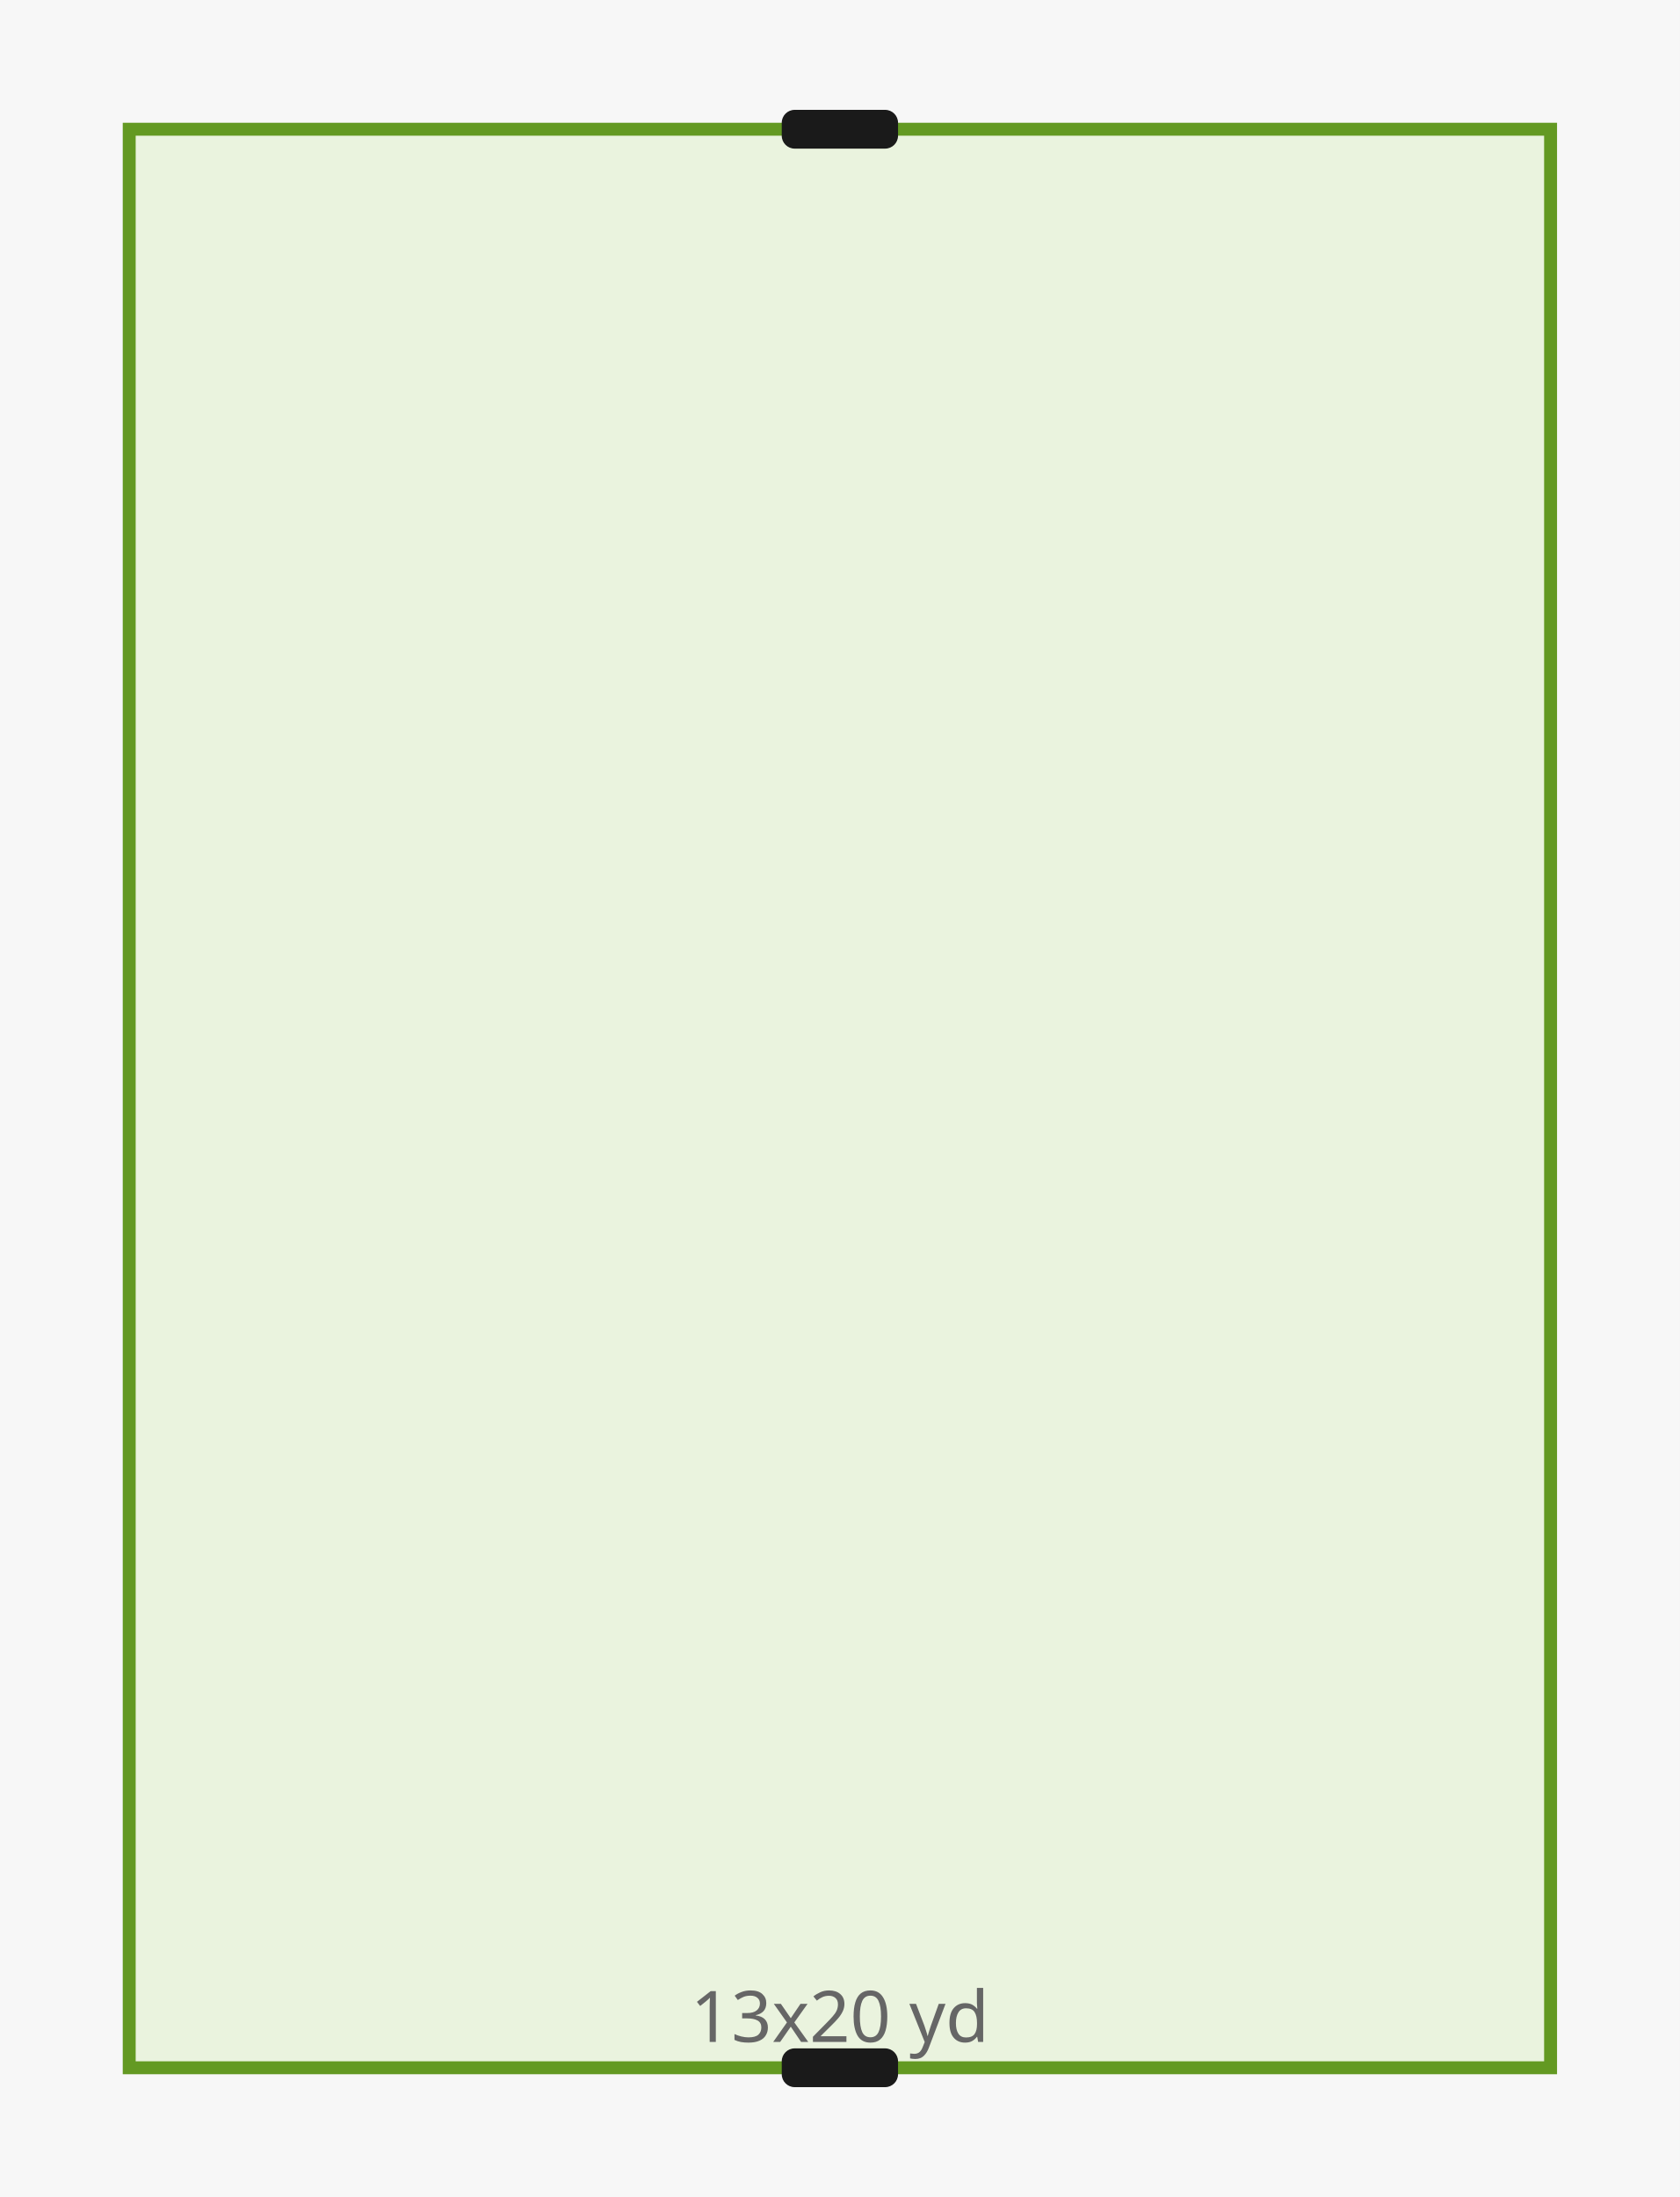
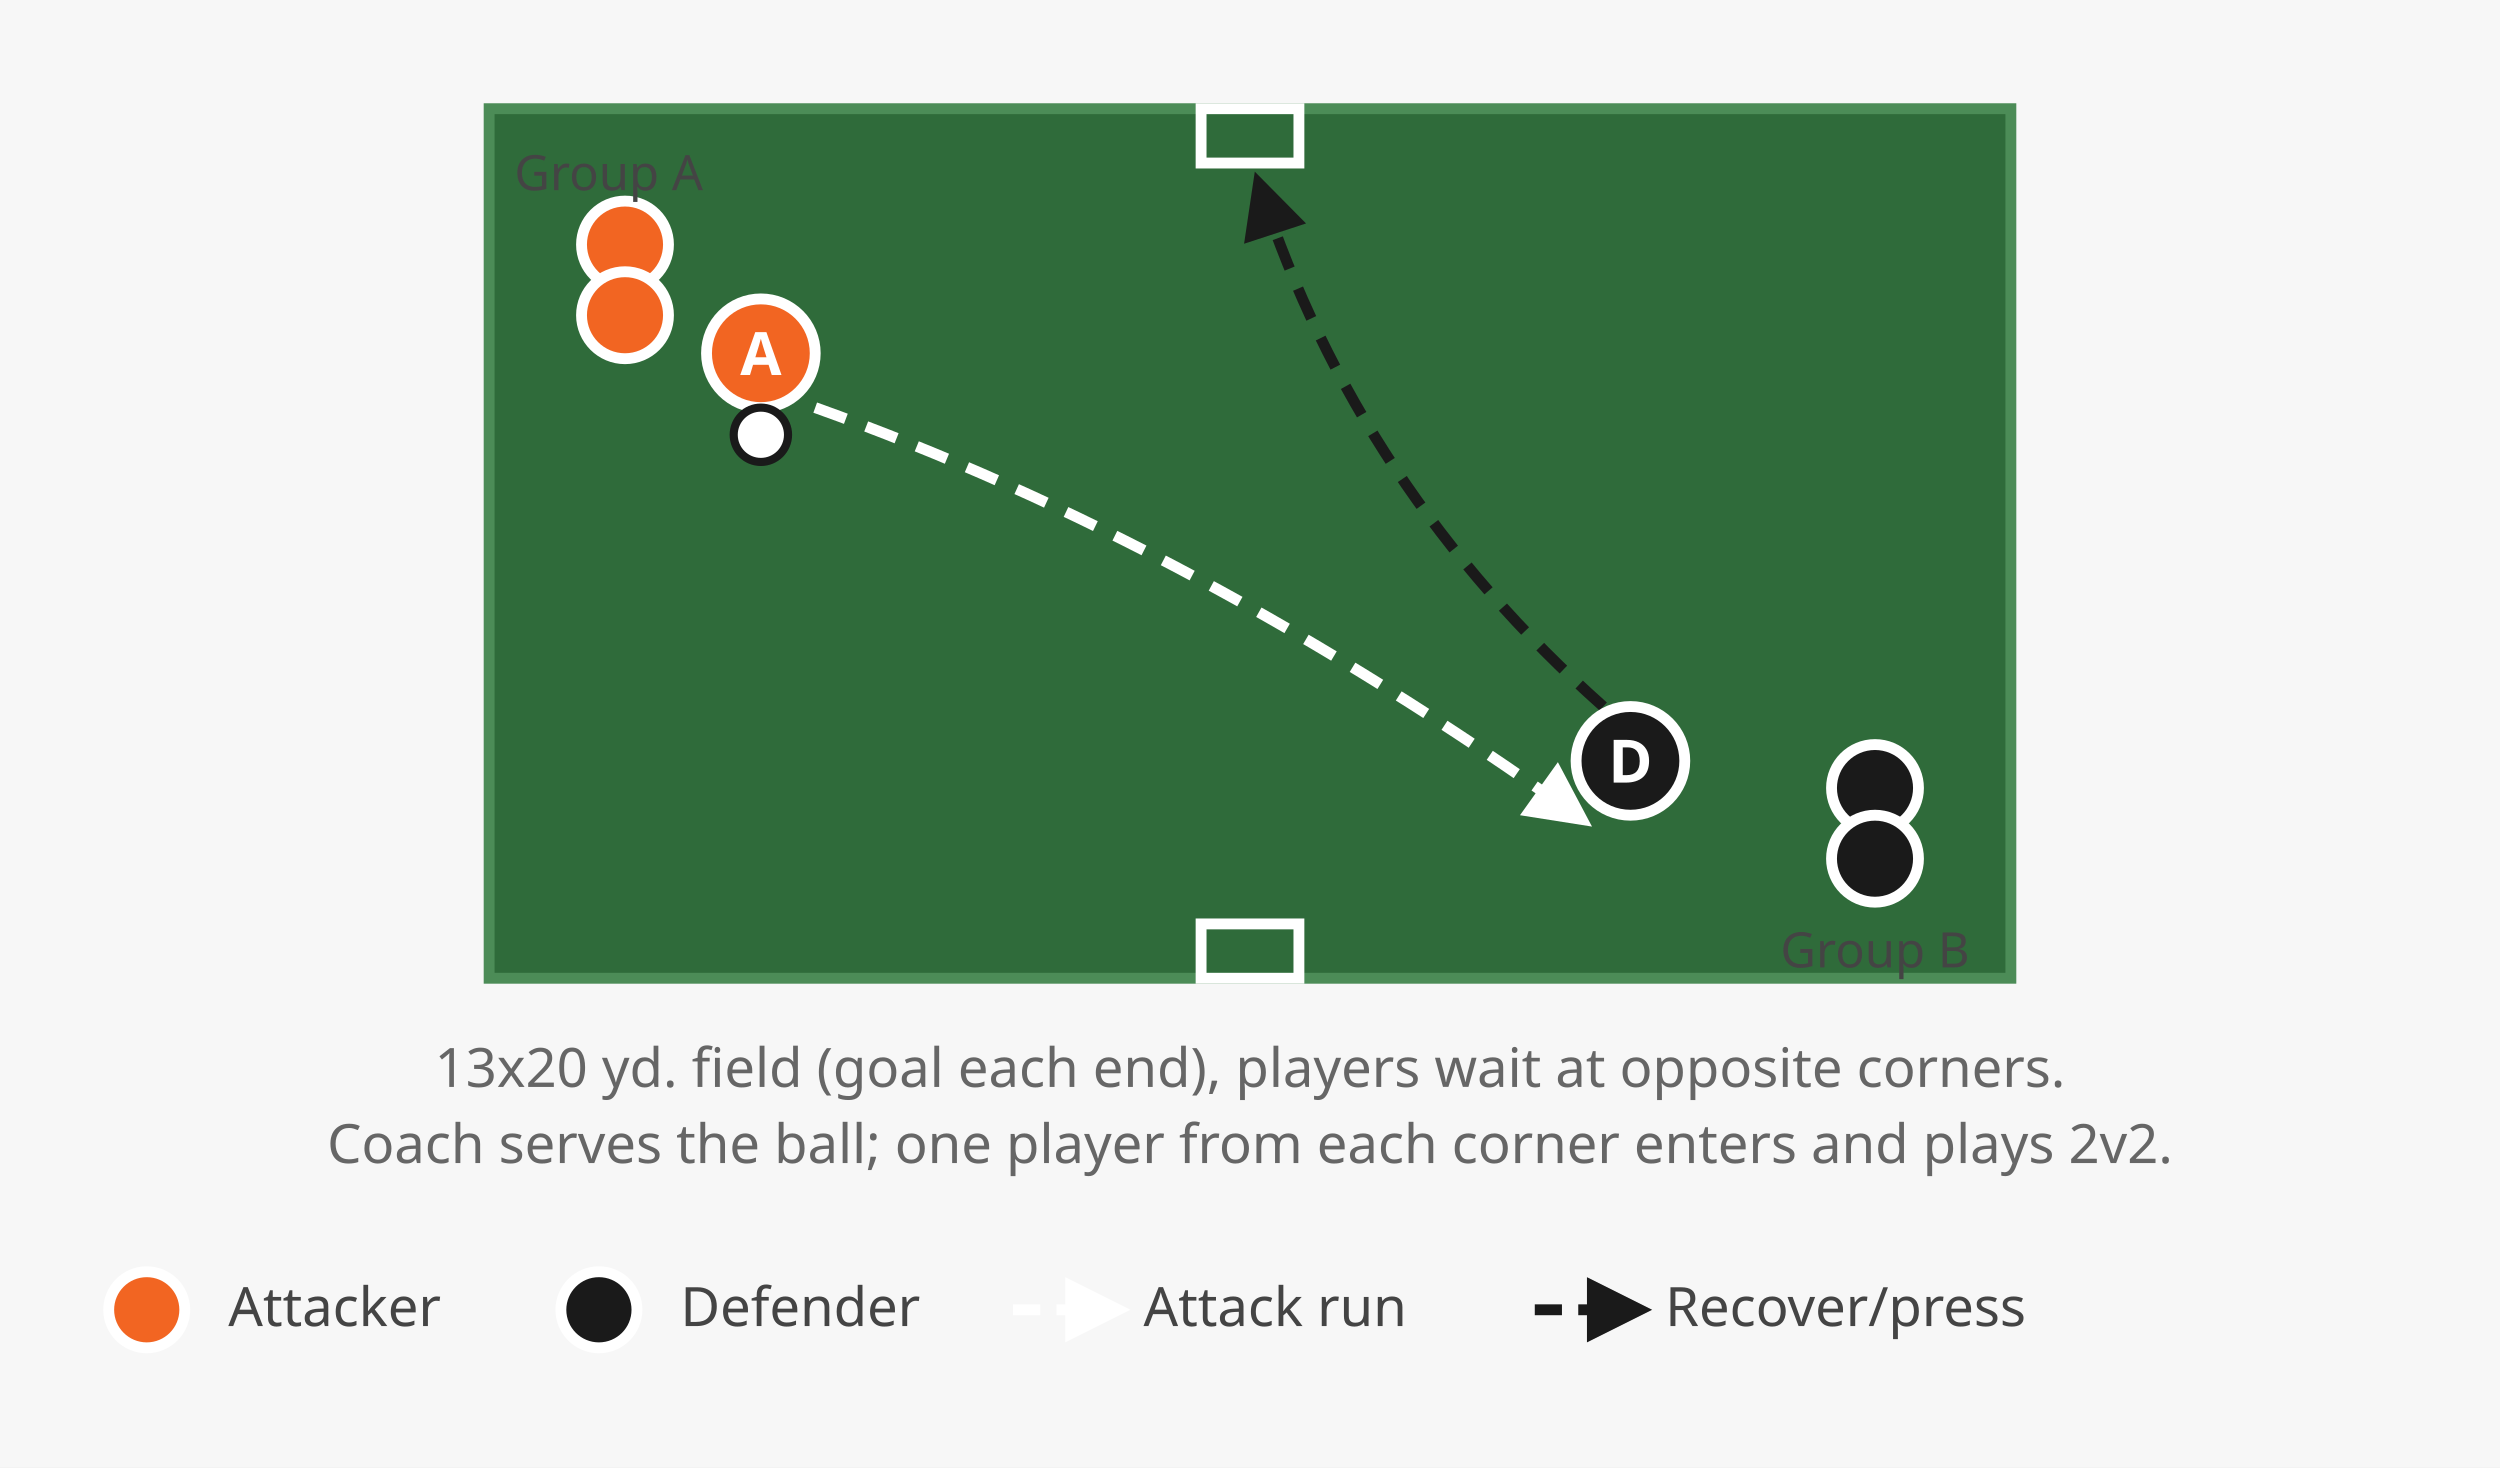
- <svg xmlns="http://www.w3.org/2000/svg" viewBox="0 0 260 340" role="img">
-   <rect width="260" height="340" fill="#F7F7F7" />
-   <rect x="20" y="20" width="220" height="300" fill="#EAF3DE" stroke="#639922" stroke-width="2" />
-   <rect x="121" y="17" width="18" height="6" rx="2" fill="#1A1A1A" />
-   <rect x="121" y="317" width="18" height="6" rx="2" fill="#1A1A1A" />
-   <text x="130.0" y="316" text-anchor="middle" font-size="11" fill="#666" font-family="sans-serif">13x20 yd</text>
+ <svg xmlns="http://www.w3.org/2000/svg" viewBox="0 0 460 270" role="img">
+   <rect width="460" height="270" fill="#F7F7F7" />
+   <defs>
+     <marker id="darr" viewBox="0 0 10 10" refX="7" refY="5" markerWidth="6" markerHeight="6" orient="auto">
+       <path d="M0,0 L10,5 L0,10 Z" fill="#1A1A1A" />
+     </marker>
+     <marker id="darrw" viewBox="0 0 10 10" refX="7" refY="5" markerWidth="6" markerHeight="6" orient="auto">
+       <path d="M0,0 L10,5 L0,10 Z" fill="#FFFFFF" />
+     </marker>
+     <marker id="sarr" viewBox="0 0 10 10" refX="7" refY="5" markerWidth="6" markerHeight="6" orient="auto">
+       <path d="M0,0 L10,5 L0,10 Z" fill="#F26522" />
+     </marker>
+   </defs>
+   <rect x="90" y="20" width="280" height="160" fill="#2F6B3A" stroke="#4C8C57" stroke-width="2" />
+   <rect x="221" y="20" width="18" height="10" fill="none" stroke="#FFFFFF" stroke-width="2" />
+   <rect x="221" y="170" width="18" height="10" fill="none" stroke="#FFFFFF" stroke-width="2" />
+   <circle cx="115" cy="45" r="8" fill="#F26522" stroke="#FFFFFF" stroke-width="2" />
+   <text x="115" y="49" text-anchor="middle" font-size="11" font-weight="700" fill="#FFFFFF" font-family="sans-serif" />
+   <circle cx="115" cy="58" r="8" fill="#F26522" stroke="#FFFFFF" stroke-width="2" />
+   <text x="115" y="62" text-anchor="middle" font-size="11" font-weight="700" fill="#FFFFFF" font-family="sans-serif" />
+   <circle cx="345" cy="145" r="8" fill="#1A1A1A" stroke="#FFFFFF" stroke-width="2" />
+   <text x="345" y="149" text-anchor="middle" font-size="11" font-weight="700" fill="#FFFFFF" font-family="sans-serif" />
+   <circle cx="345" cy="158" r="8" fill="#1A1A1A" stroke="#FFFFFF" stroke-width="2" />
+   <text x="345" y="162" text-anchor="middle" font-size="11" font-weight="700" fill="#FFFFFF" font-family="sans-serif" />
+   <text x="112" y="35" text-anchor="middle" font-size="9" fill="#444" font-family="sans-serif">Group A</text>
+   <text x="345" y="178" text-anchor="middle" font-size="9" fill="#444" font-family="sans-serif">Group B</text>
+   <path d="M150,75 Q220,100 290,150" fill="none" stroke="#FFFFFF" stroke-width="2" stroke-dasharray="6 4" marker-end="url(#darrw)" />
+   <path d="M295,130 Q250,90 232,35" fill="none" stroke="#1A1A1A" stroke-width="2" stroke-dasharray="6 4" marker-end="url(#darr)" />
+   <circle cx="140" cy="65" r="10" fill="#F26522" stroke="#FFFFFF" stroke-width="2" />
+   <text x="140" y="69" text-anchor="middle" font-size="11" font-weight="700" fill="#FFFFFF" font-family="sans-serif">A</text>
+   <circle cx="300" cy="140" r="10" fill="#1A1A1A" stroke="#FFFFFF" stroke-width="2" />
+   <text x="300" y="144" text-anchor="middle" font-size="11" font-weight="700" fill="#FFFFFF" font-family="sans-serif">D</text>
+   <circle cx="140" cy="80" r="5" fill="#FFFFFF" stroke="#1A1A1A" stroke-width="1.5" />
+   <text x="230" y="200" text-anchor="middle" font-size="10" fill="#666" font-family="sans-serif">13x20 yd. field (goal each end), players wait at opposite corners.</text>
+   <text x="230" y="214" text-anchor="middle" font-size="10" fill="#666" font-family="sans-serif">Coach serves the ball; one player from each corner enters and plays 2v2.</text>
+   <g font-family="sans-serif" font-size="10" fill="#444">
+     <circle cx="27" cy="241" r="7" fill="#F26522" stroke="#FFFFFF" stroke-width="2" />
+     <text x="42" y="244">Attacker</text>
+     <circle cx="110.2" cy="241" r="7" fill="#1A1A1A" stroke="#FFFFFF" stroke-width="2" />
+     <text x="125.2" y="244">Defender</text>
+     <line x1="186.4" y1="241" x2="204.4" y2="241" stroke="#FFFFFF" stroke-width="2" stroke-dasharray="5 3" marker-end="url(#darrw)" />
+     <text x="210.4" y="244">Attack run</text>
+     <line x1="282.4" y1="241" x2="300.4" y2="241" stroke="#1A1A1A" stroke-width="2" stroke-dasharray="5 3" marker-end="url(#darr)" />
+     <text x="306.4" y="244">Recover/press</text>
+   </g>
</svg>
